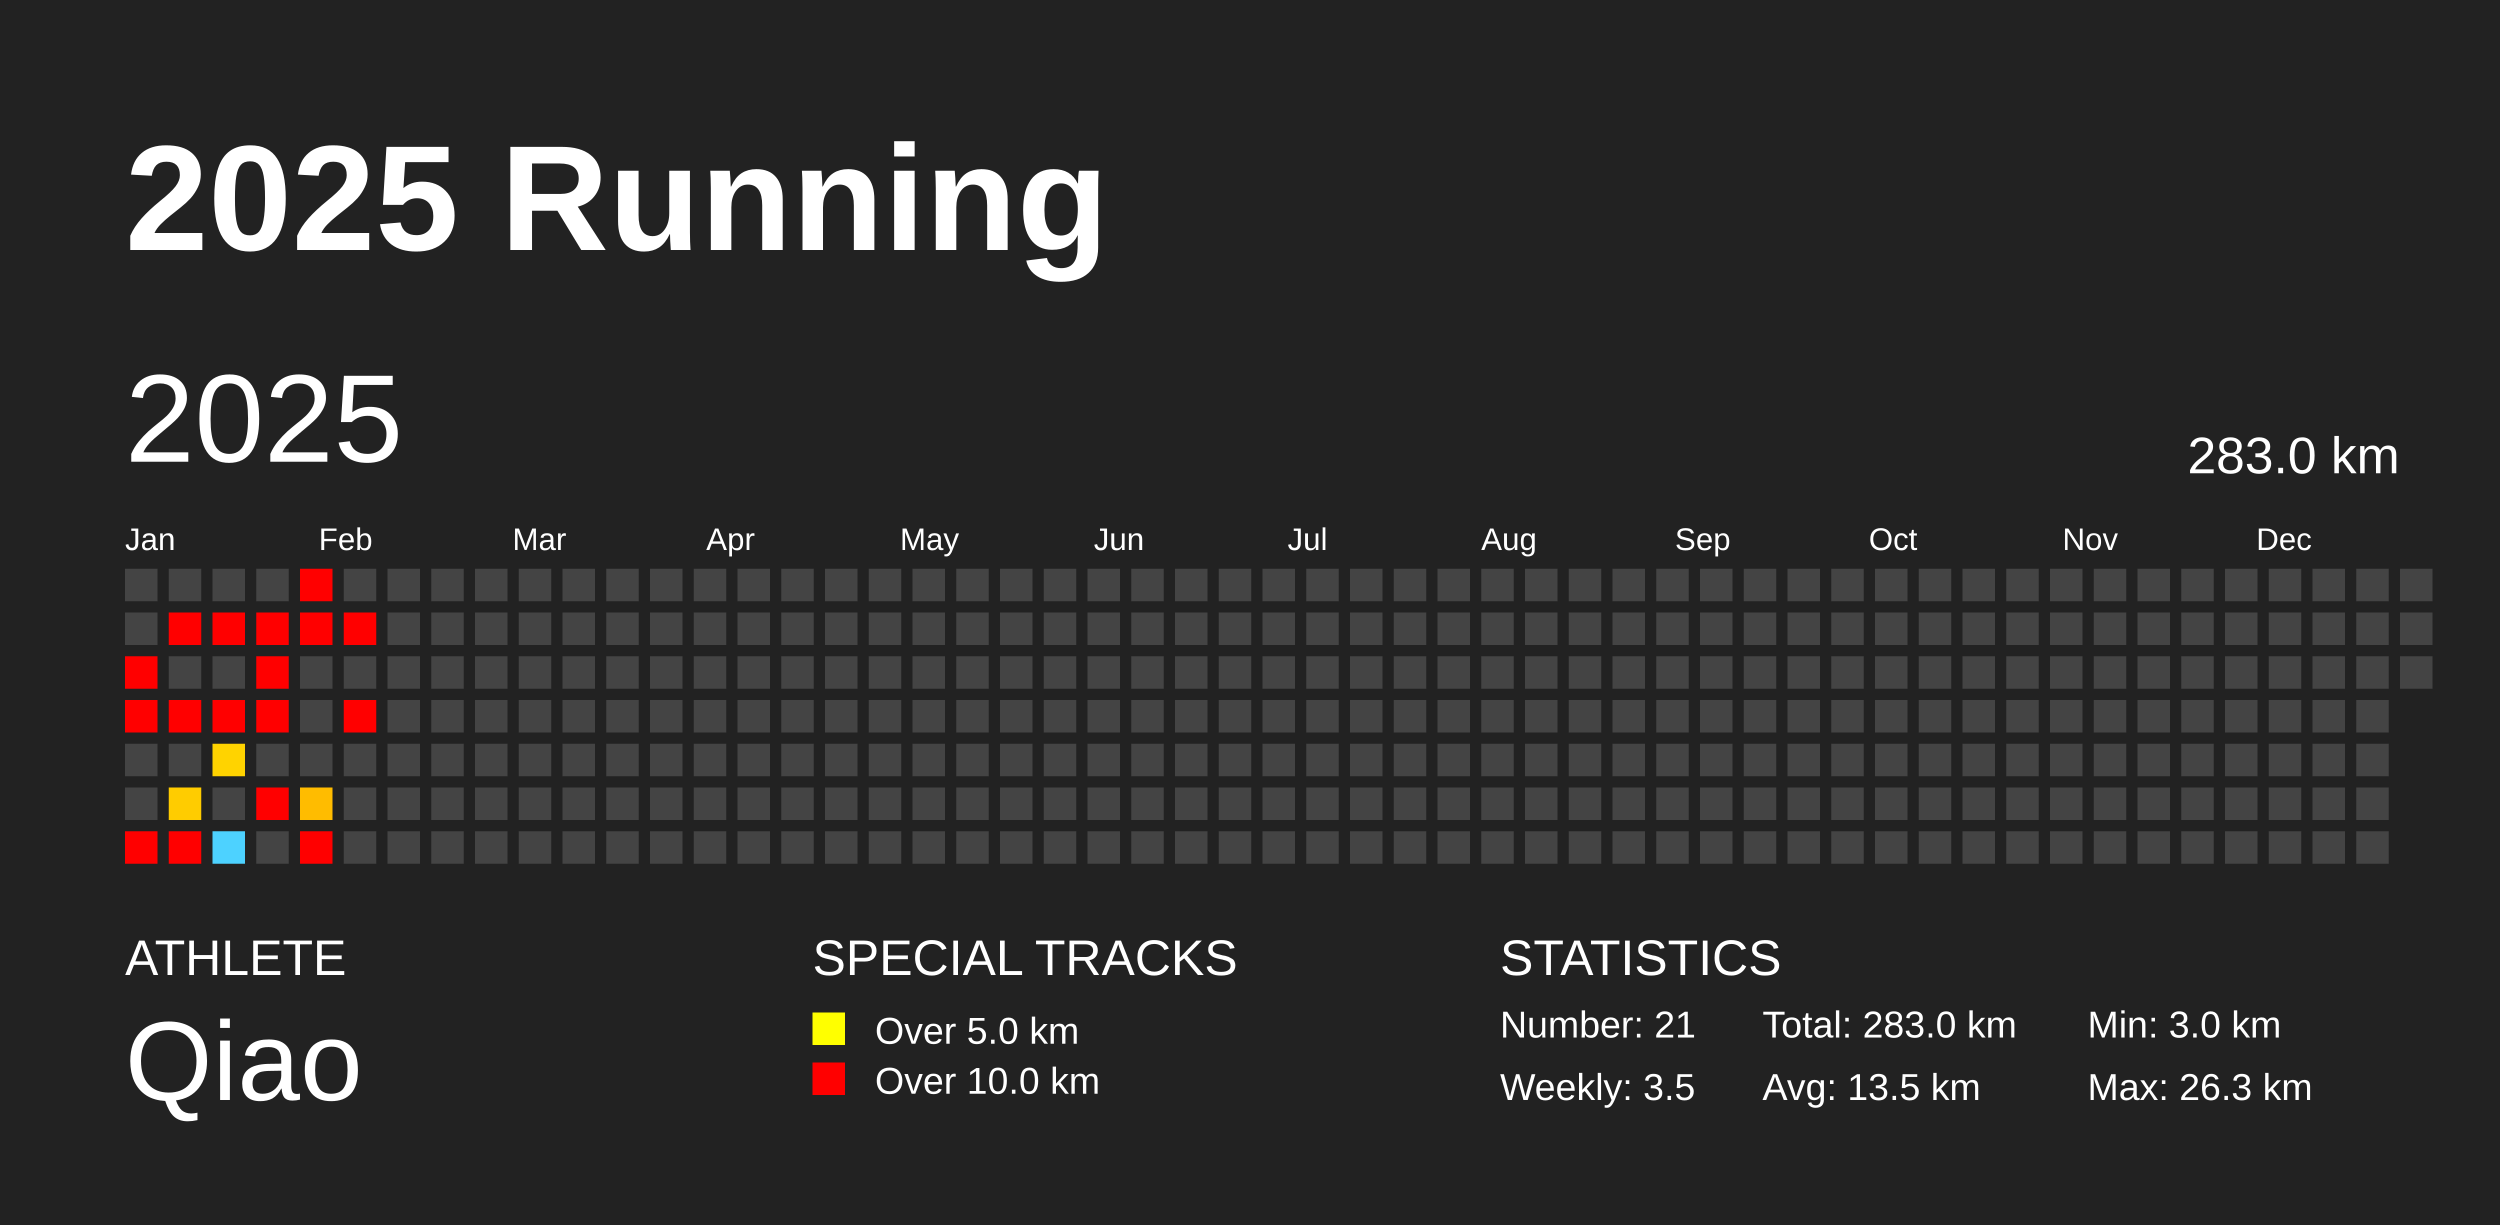
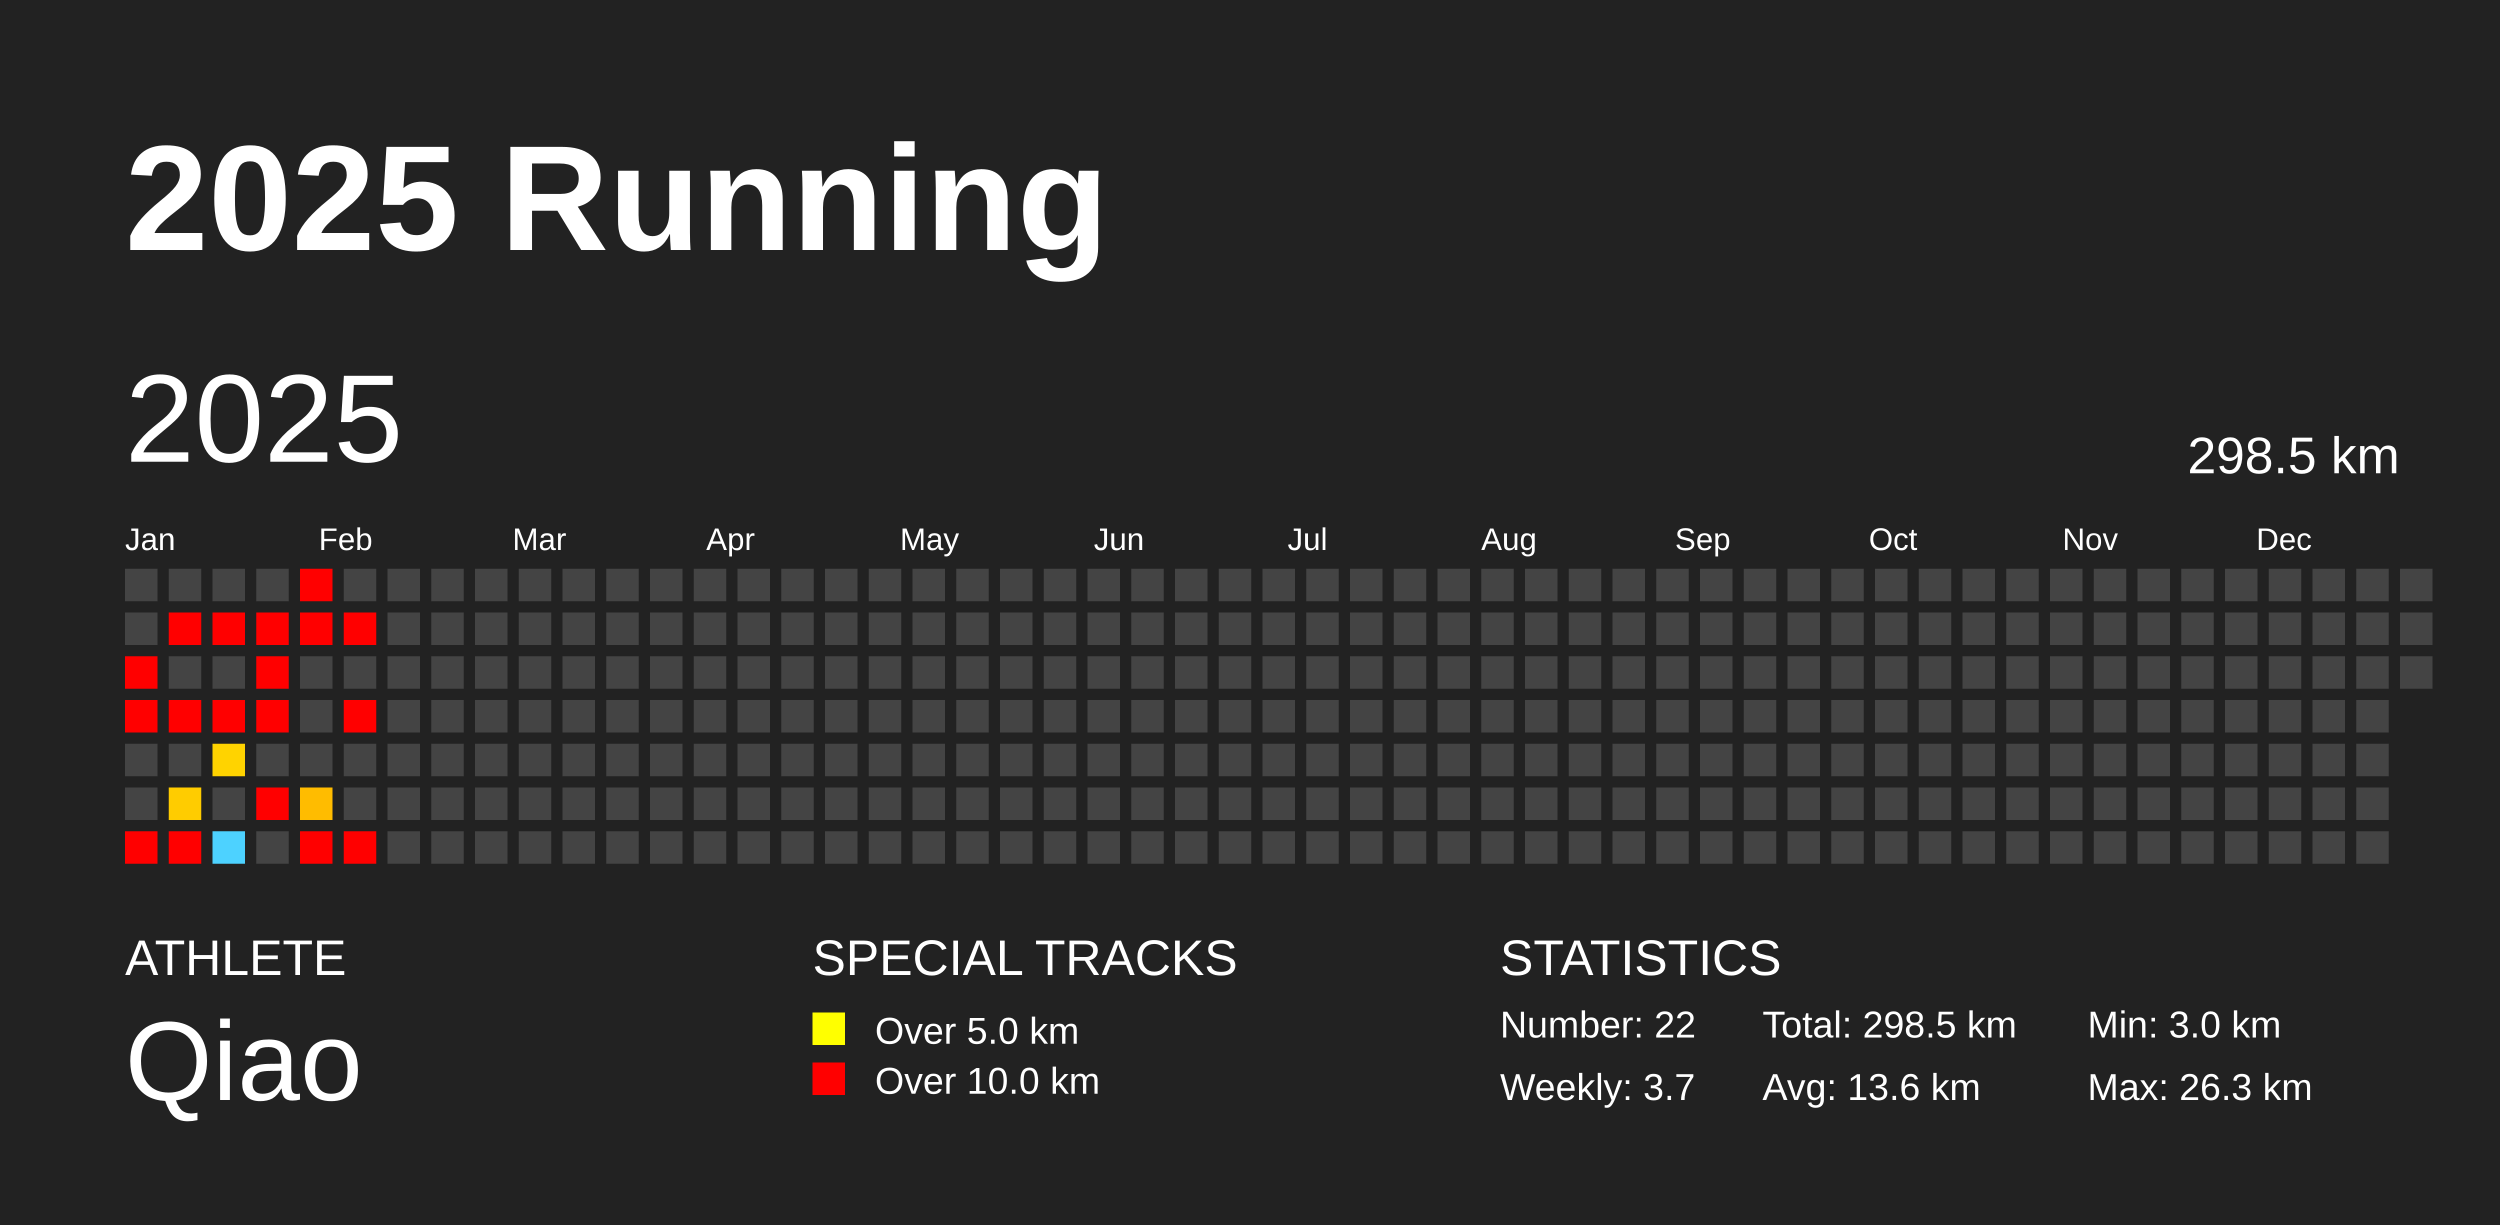
<svg xmlns="http://www.w3.org/2000/svg" baseProfile="full" height="98mm" version="1.1" viewBox="0,0,200,98" width="200mm">
  <defs />
  <rect fill="#222222" height="98" width="200" x="0" y="0" />
  <text fill="#FFFFFF" style="font-size:12px; font-family:Arial; font-weight:bold;" x="10" y="20">2025 Running</text>
  <text fill="#FFFFFF" style="font-size:4px; font-family:Arial" x="10" y="78">ATHLETE</text>
  <text fill="#FFFFFF" style="font-size:9px; font-family:Arial" x="10" y="88">Qiao</text>
  <text fill="#FFFFFF" style="font-size:4px; font-family:Arial" x="65" y="78">SPECIAL TRACKS</text>
  <rect fill="yellow" height="2.6" width="2.6" x="65" y="81" />
  <text fill="#FFFFFF" style="font-size:3px; font-family:Arial" x="70" y="83.5">Over 5.0 km</text>
  <rect fill="red" height="2.6" width="2.6" x="65" y="85" />
  <text fill="#FFFFFF" style="font-size:3px; font-family:Arial" x="70" y="87.5">Over 10.0 km</text>
  <text fill="#FFFFFF" style="font-size:4px; font-family:Arial" x="120" y="78">STATISTICS</text>
-   <text fill="#FFFFFF" style="font-size:3px; font-family:Arial" x="120" y="83">Number: 21</text>
-   <text fill="#FFFFFF" style="font-size:3px; font-family:Arial" x="120" y="88">Weekly: 3.5</text>
-   <text fill="#FFFFFF" style="font-size:3px; font-family:Arial" x="141" y="83">Total: 283.0 km</text>
-   <text fill="#FFFFFF" style="font-size:3px; font-family:Arial" x="141" y="88">Avg: 13.5 km</text>
+   <text fill="#FFFFFF" style="font-size:3px; font-family:Arial" x="120" y="83">Number: 22</text>
+   <text fill="#FFFFFF" style="font-size:3px; font-family:Arial" x="120" y="88">Weekly: 3.7</text>
+   <text fill="#FFFFFF" style="font-size:3px; font-family:Arial" x="141" y="83">Total: 298.5 km</text>
+   <text fill="#FFFFFF" style="font-size:3px; font-family:Arial" x="141" y="88">Avg: 13.6 km</text>
  <text fill="#FFFFFF" style="font-size:3px; font-family:Arial" x="167" y="83">Min: 3.0 km</text>
  <text fill="#FFFFFF" style="font-size:3px; font-family:Arial" x="167" y="88">Max: 26.3 km</text>
  <text dominant-baseline="hanging" fill="#FFFFFF" style="font-size:10.0px; font-family:Arial;" x="10" y="30">2025</text>
-   <text dominant-baseline="hanging" fill="#FFFFFF" style="font-size:4.125px; font-family:Arial;" x="175" y="35">283.0 km</text>
+   <text dominant-baseline="hanging" fill="#FFFFFF" style="font-size:4.125px; font-family:Arial;" x="175" y="35">298.5 km</text>
  <text fill="#FFFFFF" style="font-size:2.5px; font-family:Arial" x="10.0" y="44">Jan</text>
  <text fill="#FFFFFF" style="font-size:2.5px; font-family:Arial" x="25.5" y="44">Feb</text>
  <text fill="#FFFFFF" style="font-size:2.5px; font-family:Arial" x="41.0" y="44">Mar</text>
  <text fill="#FFFFFF" style="font-size:2.5px; font-family:Arial" x="56.5" y="44">Apr</text>
  <text fill="#FFFFFF" style="font-size:2.5px; font-family:Arial" x="72.0" y="44">May</text>
  <text fill="#FFFFFF" style="font-size:2.5px; font-family:Arial" x="87.5" y="44">Jun</text>
  <text fill="#FFFFFF" style="font-size:2.5px; font-family:Arial" x="103.0" y="44">Jul</text>
  <text fill="#FFFFFF" style="font-size:2.5px; font-family:Arial" x="118.5" y="44">Aug</text>
  <text fill="#FFFFFF" style="font-size:2.5px; font-family:Arial" x="134.0" y="44">Sep</text>
  <text fill="#FFFFFF" style="font-size:2.5px; font-family:Arial" x="149.5" y="44">Oct</text>
  <text fill="#FFFFFF" style="font-size:2.5px; font-family:Arial" x="165.0" y="44">Nov</text>
  <text fill="#FFFFFF" style="font-size:2.5px; font-family:Arial" x="180.5" y="44">Dec</text>
  <rect fill="#444444" height="2.6" width="2.6" x="10.0" y="45.5" />
  <rect fill="#444444" height="2.6" width="2.6" x="10.0" y="49.0" />
  <rect fill="red" height="2.6" width="2.6" x="10.0" y="52.5" />
  <rect fill="red" height="2.6" width="2.6" x="10.0" y="56.0" />
  <rect fill="#444444" height="2.6" width="2.6" x="10.0" y="59.5" />
  <rect fill="#444444" height="2.6" width="2.6" x="10.0" y="63.0" />
  <rect fill="red" height="2.6" width="2.6" x="10.0" y="66.5" />
  <rect fill="#444444" height="2.6" width="2.6" x="13.5" y="45.5" />
  <rect fill="red" height="2.6" width="2.6" x="13.5" y="49.0" />
  <rect fill="#444444" height="2.6" width="2.6" x="13.5" y="52.5" />
  <rect fill="red" height="2.6" width="2.6" x="13.5" y="56.0" />
  <rect fill="#444444" height="2.6" width="2.6" x="13.5" y="59.5" />
  <rect fill="#ffcc00" height="2.6" width="2.6" x="13.5" y="63.0" />
  <rect fill="red" height="2.6" width="2.6" x="13.5" y="66.5" />
  <rect fill="#444444" height="2.6" width="2.6" x="17.0" y="45.5" />
  <rect fill="red" height="2.6" width="2.6" x="17.0" y="49.0" />
  <rect fill="#444444" height="2.6" width="2.6" x="17.0" y="52.5" />
  <rect fill="red" height="2.6" width="2.6" x="17.0" y="56.0" />
  <rect fill="#ffd300" height="2.6" width="2.6" x="17.0" y="59.5" />
  <rect fill="#444444" height="2.6" width="2.6" x="17.0" y="63.0" />
  <rect fill="#4dd2ff" height="2.6" width="2.6" x="17.0" y="66.5" />
  <rect fill="#444444" height="2.6" width="2.6" x="20.5" y="45.5" />
  <rect fill="red" height="2.6" width="2.6" x="20.5" y="49.0" />
  <rect fill="red" height="2.6" width="2.6" x="20.5" y="52.5" />
  <rect fill="red" height="2.6" width="2.6" x="20.5" y="56.0" />
  <rect fill="#444444" height="2.6" width="2.6" x="20.5" y="59.5" />
  <rect fill="red" height="2.6" width="2.6" x="20.5" y="63.0" />
  <rect fill="#444444" height="2.6" width="2.6" x="20.5" y="66.5" />
  <rect fill="red" height="2.6" width="2.6" x="24.0" y="45.5" />
  <rect fill="red" height="2.6" width="2.6" x="24.0" y="49.0" />
  <rect fill="#444444" height="2.6" width="2.6" x="24.0" y="52.5" />
  <rect fill="#444444" height="2.6" width="2.6" x="24.0" y="56.0" />
  <rect fill="#444444" height="2.6" width="2.6" x="24.0" y="59.5" />
  <rect fill="#ffbc00" height="2.6" width="2.6" x="24.0" y="63.0" />
  <rect fill="red" height="2.6" width="2.6" x="24.0" y="66.5" />
  <rect fill="#444444" height="2.6" width="2.6" x="27.5" y="45.5" />
  <rect fill="red" height="2.6" width="2.6" x="27.5" y="49.0" />
  <rect fill="#444444" height="2.6" width="2.6" x="27.5" y="52.5" />
  <rect fill="red" height="2.6" width="2.6" x="27.5" y="56.0" />
  <rect fill="#444444" height="2.6" width="2.6" x="27.5" y="59.5" />
  <rect fill="#444444" height="2.6" width="2.6" x="27.5" y="63.0" />
-   <rect fill="#444444" height="2.6" width="2.6" x="27.5" y="66.5" />
+   <rect fill="red" height="2.6" width="2.6" x="27.5" y="66.5" />
  <rect fill="#444444" height="2.6" width="2.6" x="31.0" y="45.5" />
  <rect fill="#444444" height="2.6" width="2.6" x="31.0" y="49.0" />
  <rect fill="#444444" height="2.6" width="2.6" x="31.0" y="52.5" />
  <rect fill="#444444" height="2.6" width="2.6" x="31.0" y="56.0" />
  <rect fill="#444444" height="2.6" width="2.6" x="31.0" y="59.5" />
  <rect fill="#444444" height="2.6" width="2.6" x="31.0" y="63.0" />
  <rect fill="#444444" height="2.6" width="2.6" x="31.0" y="66.5" />
  <rect fill="#444444" height="2.6" width="2.6" x="34.5" y="45.5" />
  <rect fill="#444444" height="2.6" width="2.6" x="34.5" y="49.0" />
  <rect fill="#444444" height="2.6" width="2.6" x="34.5" y="52.5" />
  <rect fill="#444444" height="2.6" width="2.6" x="34.5" y="56.0" />
  <rect fill="#444444" height="2.6" width="2.6" x="34.5" y="59.5" />
  <rect fill="#444444" height="2.6" width="2.6" x="34.5" y="63.0" />
  <rect fill="#444444" height="2.6" width="2.6" x="34.5" y="66.5" />
  <rect fill="#444444" height="2.6" width="2.6" x="38.0" y="45.5" />
  <rect fill="#444444" height="2.6" width="2.6" x="38.0" y="49.0" />
  <rect fill="#444444" height="2.6" width="2.6" x="38.0" y="52.5" />
  <rect fill="#444444" height="2.6" width="2.6" x="38.0" y="56.0" />
  <rect fill="#444444" height="2.6" width="2.6" x="38.0" y="59.5" />
  <rect fill="#444444" height="2.6" width="2.6" x="38.0" y="63.0" />
  <rect fill="#444444" height="2.6" width="2.6" x="38.0" y="66.5" />
  <rect fill="#444444" height="2.6" width="2.6" x="41.5" y="45.5" />
  <rect fill="#444444" height="2.6" width="2.6" x="41.5" y="49.0" />
  <rect fill="#444444" height="2.6" width="2.6" x="41.5" y="52.5" />
  <rect fill="#444444" height="2.6" width="2.6" x="41.5" y="56.0" />
  <rect fill="#444444" height="2.6" width="2.6" x="41.5" y="59.5" />
  <rect fill="#444444" height="2.6" width="2.6" x="41.5" y="63.0" />
  <rect fill="#444444" height="2.6" width="2.6" x="41.5" y="66.5" />
  <rect fill="#444444" height="2.6" width="2.6" x="45.0" y="45.5" />
  <rect fill="#444444" height="2.6" width="2.6" x="45.0" y="49.0" />
  <rect fill="#444444" height="2.6" width="2.6" x="45.0" y="52.5" />
  <rect fill="#444444" height="2.6" width="2.6" x="45.0" y="56.0" />
  <rect fill="#444444" height="2.6" width="2.6" x="45.0" y="59.5" />
  <rect fill="#444444" height="2.6" width="2.6" x="45.0" y="63.0" />
  <rect fill="#444444" height="2.6" width="2.6" x="45.0" y="66.5" />
  <rect fill="#444444" height="2.6" width="2.6" x="48.5" y="45.5" />
  <rect fill="#444444" height="2.6" width="2.6" x="48.5" y="49.0" />
  <rect fill="#444444" height="2.6" width="2.6" x="48.5" y="52.5" />
  <rect fill="#444444" height="2.6" width="2.6" x="48.5" y="56.0" />
  <rect fill="#444444" height="2.6" width="2.6" x="48.5" y="59.5" />
  <rect fill="#444444" height="2.6" width="2.6" x="48.5" y="63.0" />
  <rect fill="#444444" height="2.6" width="2.6" x="48.5" y="66.5" />
  <rect fill="#444444" height="2.6" width="2.6" x="52.0" y="45.5" />
  <rect fill="#444444" height="2.6" width="2.6" x="52.0" y="49.0" />
  <rect fill="#444444" height="2.6" width="2.6" x="52.0" y="52.5" />
  <rect fill="#444444" height="2.6" width="2.6" x="52.0" y="56.0" />
  <rect fill="#444444" height="2.6" width="2.6" x="52.0" y="59.5" />
  <rect fill="#444444" height="2.6" width="2.6" x="52.0" y="63.0" />
  <rect fill="#444444" height="2.6" width="2.6" x="52.0" y="66.5" />
  <rect fill="#444444" height="2.6" width="2.6" x="55.5" y="45.5" />
  <rect fill="#444444" height="2.6" width="2.6" x="55.5" y="49.0" />
  <rect fill="#444444" height="2.6" width="2.6" x="55.5" y="52.5" />
  <rect fill="#444444" height="2.6" width="2.6" x="55.5" y="56.0" />
  <rect fill="#444444" height="2.6" width="2.6" x="55.5" y="59.5" />
  <rect fill="#444444" height="2.6" width="2.6" x="55.5" y="63.0" />
  <rect fill="#444444" height="2.6" width="2.6" x="55.5" y="66.5" />
  <rect fill="#444444" height="2.6" width="2.6" x="59.0" y="45.5" />
  <rect fill="#444444" height="2.6" width="2.6" x="59.0" y="49.0" />
  <rect fill="#444444" height="2.6" width="2.6" x="59.0" y="52.5" />
  <rect fill="#444444" height="2.6" width="2.6" x="59.0" y="56.0" />
  <rect fill="#444444" height="2.6" width="2.6" x="59.0" y="59.5" />
  <rect fill="#444444" height="2.6" width="2.6" x="59.0" y="63.0" />
  <rect fill="#444444" height="2.6" width="2.6" x="59.0" y="66.5" />
  <rect fill="#444444" height="2.6" width="2.6" x="62.5" y="45.5" />
  <rect fill="#444444" height="2.6" width="2.6" x="62.5" y="49.0" />
  <rect fill="#444444" height="2.6" width="2.6" x="62.5" y="52.5" />
  <rect fill="#444444" height="2.6" width="2.6" x="62.5" y="56.0" />
  <rect fill="#444444" height="2.6" width="2.6" x="62.5" y="59.5" />
  <rect fill="#444444" height="2.6" width="2.6" x="62.5" y="63.0" />
  <rect fill="#444444" height="2.6" width="2.6" x="62.5" y="66.5" />
  <rect fill="#444444" height="2.6" width="2.6" x="66.0" y="45.5" />
  <rect fill="#444444" height="2.6" width="2.6" x="66.0" y="49.0" />
  <rect fill="#444444" height="2.6" width="2.6" x="66.0" y="52.5" />
  <rect fill="#444444" height="2.6" width="2.6" x="66.0" y="56.0" />
  <rect fill="#444444" height="2.6" width="2.6" x="66.0" y="59.5" />
  <rect fill="#444444" height="2.6" width="2.6" x="66.0" y="63.0" />
  <rect fill="#444444" height="2.6" width="2.6" x="66.0" y="66.5" />
  <rect fill="#444444" height="2.6" width="2.6" x="69.5" y="45.5" />
  <rect fill="#444444" height="2.6" width="2.6" x="69.5" y="49.0" />
  <rect fill="#444444" height="2.6" width="2.6" x="69.5" y="52.5" />
  <rect fill="#444444" height="2.6" width="2.6" x="69.5" y="56.0" />
  <rect fill="#444444" height="2.6" width="2.6" x="69.5" y="59.5" />
  <rect fill="#444444" height="2.6" width="2.6" x="69.5" y="63.0" />
  <rect fill="#444444" height="2.6" width="2.6" x="69.5" y="66.5" />
  <rect fill="#444444" height="2.6" width="2.6" x="73.0" y="45.5" />
  <rect fill="#444444" height="2.6" width="2.6" x="73.0" y="49.0" />
  <rect fill="#444444" height="2.6" width="2.6" x="73.0" y="52.5" />
  <rect fill="#444444" height="2.6" width="2.6" x="73.0" y="56.0" />
  <rect fill="#444444" height="2.6" width="2.6" x="73.0" y="59.5" />
  <rect fill="#444444" height="2.6" width="2.6" x="73.0" y="63.0" />
  <rect fill="#444444" height="2.6" width="2.6" x="73.0" y="66.5" />
  <rect fill="#444444" height="2.6" width="2.6" x="76.5" y="45.5" />
  <rect fill="#444444" height="2.6" width="2.6" x="76.5" y="49.0" />
  <rect fill="#444444" height="2.6" width="2.6" x="76.5" y="52.5" />
  <rect fill="#444444" height="2.6" width="2.6" x="76.5" y="56.0" />
  <rect fill="#444444" height="2.6" width="2.6" x="76.5" y="59.5" />
  <rect fill="#444444" height="2.6" width="2.6" x="76.5" y="63.0" />
  <rect fill="#444444" height="2.6" width="2.6" x="76.5" y="66.5" />
  <rect fill="#444444" height="2.6" width="2.6" x="80.0" y="45.5" />
  <rect fill="#444444" height="2.6" width="2.6" x="80.0" y="49.0" />
  <rect fill="#444444" height="2.6" width="2.6" x="80.0" y="52.5" />
  <rect fill="#444444" height="2.6" width="2.6" x="80.0" y="56.0" />
  <rect fill="#444444" height="2.6" width="2.6" x="80.0" y="59.5" />
  <rect fill="#444444" height="2.6" width="2.6" x="80.0" y="63.0" />
  <rect fill="#444444" height="2.6" width="2.6" x="80.0" y="66.5" />
  <rect fill="#444444" height="2.6" width="2.6" x="83.5" y="45.5" />
  <rect fill="#444444" height="2.6" width="2.6" x="83.5" y="49.0" />
  <rect fill="#444444" height="2.6" width="2.6" x="83.5" y="52.5" />
  <rect fill="#444444" height="2.6" width="2.6" x="83.5" y="56.0" />
  <rect fill="#444444" height="2.6" width="2.6" x="83.5" y="59.5" />
  <rect fill="#444444" height="2.6" width="2.6" x="83.5" y="63.0" />
  <rect fill="#444444" height="2.6" width="2.6" x="83.5" y="66.5" />
  <rect fill="#444444" height="2.6" width="2.6" x="87.0" y="45.5" />
  <rect fill="#444444" height="2.6" width="2.6" x="87.0" y="49.0" />
  <rect fill="#444444" height="2.6" width="2.6" x="87.0" y="52.5" />
  <rect fill="#444444" height="2.6" width="2.6" x="87.0" y="56.0" />
  <rect fill="#444444" height="2.6" width="2.6" x="87.0" y="59.5" />
  <rect fill="#444444" height="2.6" width="2.6" x="87.0" y="63.0" />
  <rect fill="#444444" height="2.6" width="2.6" x="87.0" y="66.5" />
  <rect fill="#444444" height="2.6" width="2.6" x="90.5" y="45.5" />
  <rect fill="#444444" height="2.6" width="2.6" x="90.5" y="49.0" />
  <rect fill="#444444" height="2.6" width="2.6" x="90.5" y="52.5" />
  <rect fill="#444444" height="2.6" width="2.6" x="90.5" y="56.0" />
  <rect fill="#444444" height="2.6" width="2.6" x="90.5" y="59.5" />
  <rect fill="#444444" height="2.6" width="2.6" x="90.5" y="63.0" />
  <rect fill="#444444" height="2.6" width="2.6" x="90.5" y="66.5" />
  <rect fill="#444444" height="2.6" width="2.6" x="94.0" y="45.5" />
  <rect fill="#444444" height="2.6" width="2.6" x="94.0" y="49.0" />
  <rect fill="#444444" height="2.6" width="2.6" x="94.0" y="52.5" />
  <rect fill="#444444" height="2.6" width="2.6" x="94.0" y="56.0" />
  <rect fill="#444444" height="2.6" width="2.6" x="94.0" y="59.5" />
  <rect fill="#444444" height="2.6" width="2.6" x="94.0" y="63.0" />
  <rect fill="#444444" height="2.6" width="2.6" x="94.0" y="66.5" />
  <rect fill="#444444" height="2.6" width="2.6" x="97.5" y="45.5" />
  <rect fill="#444444" height="2.6" width="2.6" x="97.5" y="49.0" />
  <rect fill="#444444" height="2.6" width="2.6" x="97.5" y="52.5" />
  <rect fill="#444444" height="2.6" width="2.6" x="97.5" y="56.0" />
  <rect fill="#444444" height="2.6" width="2.6" x="97.5" y="59.5" />
  <rect fill="#444444" height="2.6" width="2.6" x="97.5" y="63.0" />
  <rect fill="#444444" height="2.6" width="2.6" x="97.5" y="66.5" />
  <rect fill="#444444" height="2.6" width="2.6" x="101.0" y="45.5" />
  <rect fill="#444444" height="2.6" width="2.6" x="101.0" y="49.0" />
  <rect fill="#444444" height="2.6" width="2.6" x="101.0" y="52.5" />
  <rect fill="#444444" height="2.6" width="2.6" x="101.0" y="56.0" />
  <rect fill="#444444" height="2.6" width="2.6" x="101.0" y="59.5" />
  <rect fill="#444444" height="2.6" width="2.6" x="101.0" y="63.0" />
  <rect fill="#444444" height="2.6" width="2.6" x="101.0" y="66.5" />
  <rect fill="#444444" height="2.6" width="2.6" x="104.5" y="45.5" />
  <rect fill="#444444" height="2.6" width="2.6" x="104.5" y="49.0" />
  <rect fill="#444444" height="2.6" width="2.6" x="104.5" y="52.5" />
  <rect fill="#444444" height="2.6" width="2.6" x="104.5" y="56.0" />
  <rect fill="#444444" height="2.6" width="2.6" x="104.5" y="59.5" />
  <rect fill="#444444" height="2.6" width="2.6" x="104.5" y="63.0" />
  <rect fill="#444444" height="2.6" width="2.6" x="104.5" y="66.5" />
  <rect fill="#444444" height="2.6" width="2.6" x="108.0" y="45.5" />
  <rect fill="#444444" height="2.6" width="2.6" x="108.0" y="49.0" />
  <rect fill="#444444" height="2.6" width="2.6" x="108.0" y="52.5" />
  <rect fill="#444444" height="2.6" width="2.6" x="108.0" y="56.0" />
  <rect fill="#444444" height="2.6" width="2.6" x="108.0" y="59.5" />
  <rect fill="#444444" height="2.6" width="2.6" x="108.0" y="63.0" />
  <rect fill="#444444" height="2.6" width="2.6" x="108.0" y="66.5" />
  <rect fill="#444444" height="2.6" width="2.6" x="111.5" y="45.5" />
  <rect fill="#444444" height="2.6" width="2.6" x="111.5" y="49.0" />
  <rect fill="#444444" height="2.6" width="2.6" x="111.5" y="52.5" />
  <rect fill="#444444" height="2.6" width="2.6" x="111.5" y="56.0" />
  <rect fill="#444444" height="2.6" width="2.6" x="111.5" y="59.5" />
  <rect fill="#444444" height="2.6" width="2.6" x="111.5" y="63.0" />
  <rect fill="#444444" height="2.6" width="2.6" x="111.5" y="66.5" />
  <rect fill="#444444" height="2.6" width="2.6" x="115.0" y="45.5" />
  <rect fill="#444444" height="2.6" width="2.6" x="115.0" y="49.0" />
  <rect fill="#444444" height="2.6" width="2.6" x="115.0" y="52.5" />
  <rect fill="#444444" height="2.6" width="2.6" x="115.0" y="56.0" />
  <rect fill="#444444" height="2.6" width="2.6" x="115.0" y="59.5" />
  <rect fill="#444444" height="2.6" width="2.6" x="115.0" y="63.0" />
  <rect fill="#444444" height="2.6" width="2.6" x="115.0" y="66.5" />
  <rect fill="#444444" height="2.6" width="2.6" x="118.5" y="45.5" />
  <rect fill="#444444" height="2.6" width="2.6" x="118.5" y="49.0" />
  <rect fill="#444444" height="2.6" width="2.6" x="118.5" y="52.5" />
  <rect fill="#444444" height="2.6" width="2.6" x="118.5" y="56.0" />
  <rect fill="#444444" height="2.6" width="2.6" x="118.5" y="59.5" />
  <rect fill="#444444" height="2.6" width="2.6" x="118.5" y="63.0" />
  <rect fill="#444444" height="2.6" width="2.6" x="118.5" y="66.5" />
  <rect fill="#444444" height="2.6" width="2.6" x="122.0" y="45.5" />
  <rect fill="#444444" height="2.6" width="2.6" x="122.0" y="49.0" />
  <rect fill="#444444" height="2.6" width="2.6" x="122.0" y="52.5" />
  <rect fill="#444444" height="2.6" width="2.6" x="122.0" y="56.0" />
  <rect fill="#444444" height="2.6" width="2.6" x="122.0" y="59.5" />
  <rect fill="#444444" height="2.6" width="2.6" x="122.0" y="63.0" />
  <rect fill="#444444" height="2.6" width="2.6" x="122.0" y="66.5" />
  <rect fill="#444444" height="2.6" width="2.6" x="125.5" y="45.5" />
  <rect fill="#444444" height="2.6" width="2.6" x="125.5" y="49.0" />
  <rect fill="#444444" height="2.6" width="2.6" x="125.5" y="52.5" />
  <rect fill="#444444" height="2.6" width="2.6" x="125.5" y="56.0" />
  <rect fill="#444444" height="2.6" width="2.6" x="125.5" y="59.5" />
  <rect fill="#444444" height="2.6" width="2.6" x="125.5" y="63.0" />
  <rect fill="#444444" height="2.6" width="2.6" x="125.5" y="66.5" />
  <rect fill="#444444" height="2.6" width="2.6" x="129.0" y="45.5" />
  <rect fill="#444444" height="2.6" width="2.6" x="129.0" y="49.0" />
  <rect fill="#444444" height="2.6" width="2.6" x="129.0" y="52.5" />
  <rect fill="#444444" height="2.6" width="2.6" x="129.0" y="56.0" />
  <rect fill="#444444" height="2.6" width="2.6" x="129.0" y="59.5" />
  <rect fill="#444444" height="2.6" width="2.6" x="129.0" y="63.0" />
  <rect fill="#444444" height="2.6" width="2.6" x="129.0" y="66.5" />
  <rect fill="#444444" height="2.6" width="2.6" x="132.5" y="45.5" />
  <rect fill="#444444" height="2.6" width="2.6" x="132.5" y="49.0" />
  <rect fill="#444444" height="2.6" width="2.6" x="132.5" y="52.5" />
  <rect fill="#444444" height="2.6" width="2.6" x="132.5" y="56.0" />
  <rect fill="#444444" height="2.6" width="2.6" x="132.5" y="59.5" />
  <rect fill="#444444" height="2.6" width="2.6" x="132.5" y="63.0" />
  <rect fill="#444444" height="2.6" width="2.6" x="132.5" y="66.5" />
  <rect fill="#444444" height="2.6" width="2.6" x="136.0" y="45.5" />
  <rect fill="#444444" height="2.6" width="2.6" x="136.0" y="49.0" />
  <rect fill="#444444" height="2.6" width="2.6" x="136.0" y="52.5" />
  <rect fill="#444444" height="2.6" width="2.6" x="136.0" y="56.0" />
  <rect fill="#444444" height="2.6" width="2.6" x="136.0" y="59.5" />
  <rect fill="#444444" height="2.6" width="2.6" x="136.0" y="63.0" />
  <rect fill="#444444" height="2.6" width="2.6" x="136.0" y="66.5" />
  <rect fill="#444444" height="2.6" width="2.6" x="139.5" y="45.5" />
  <rect fill="#444444" height="2.6" width="2.6" x="139.5" y="49.0" />
  <rect fill="#444444" height="2.6" width="2.6" x="139.5" y="52.5" />
  <rect fill="#444444" height="2.6" width="2.6" x="139.5" y="56.0" />
  <rect fill="#444444" height="2.6" width="2.6" x="139.5" y="59.5" />
  <rect fill="#444444" height="2.6" width="2.6" x="139.5" y="63.0" />
  <rect fill="#444444" height="2.6" width="2.6" x="139.5" y="66.5" />
  <rect fill="#444444" height="2.6" width="2.6" x="143.0" y="45.5" />
  <rect fill="#444444" height="2.6" width="2.6" x="143.0" y="49.0" />
  <rect fill="#444444" height="2.6" width="2.6" x="143.0" y="52.5" />
  <rect fill="#444444" height="2.6" width="2.6" x="143.0" y="56.0" />
  <rect fill="#444444" height="2.6" width="2.6" x="143.0" y="59.5" />
  <rect fill="#444444" height="2.6" width="2.6" x="143.0" y="63.0" />
  <rect fill="#444444" height="2.6" width="2.6" x="143.0" y="66.5" />
  <rect fill="#444444" height="2.6" width="2.6" x="146.5" y="45.5" />
  <rect fill="#444444" height="2.6" width="2.6" x="146.5" y="49.0" />
  <rect fill="#444444" height="2.6" width="2.6" x="146.5" y="52.5" />
  <rect fill="#444444" height="2.6" width="2.6" x="146.5" y="56.0" />
  <rect fill="#444444" height="2.6" width="2.6" x="146.5" y="59.5" />
  <rect fill="#444444" height="2.6" width="2.6" x="146.5" y="63.0" />
  <rect fill="#444444" height="2.6" width="2.6" x="146.5" y="66.5" />
  <rect fill="#444444" height="2.6" width="2.6" x="150.0" y="45.5" />
  <rect fill="#444444" height="2.6" width="2.6" x="150.0" y="49.0" />
  <rect fill="#444444" height="2.6" width="2.6" x="150.0" y="52.5" />
  <rect fill="#444444" height="2.6" width="2.6" x="150.0" y="56.0" />
  <rect fill="#444444" height="2.6" width="2.6" x="150.0" y="59.5" />
  <rect fill="#444444" height="2.6" width="2.6" x="150.0" y="63.0" />
  <rect fill="#444444" height="2.6" width="2.6" x="150.0" y="66.5" />
  <rect fill="#444444" height="2.6" width="2.6" x="153.5" y="45.5" />
  <rect fill="#444444" height="2.6" width="2.6" x="153.5" y="49.0" />
  <rect fill="#444444" height="2.6" width="2.6" x="153.5" y="52.5" />
  <rect fill="#444444" height="2.6" width="2.6" x="153.5" y="56.0" />
  <rect fill="#444444" height="2.6" width="2.6" x="153.5" y="59.5" />
  <rect fill="#444444" height="2.6" width="2.6" x="153.5" y="63.0" />
  <rect fill="#444444" height="2.6" width="2.6" x="153.5" y="66.5" />
  <rect fill="#444444" height="2.6" width="2.6" x="157.0" y="45.5" />
  <rect fill="#444444" height="2.6" width="2.6" x="157.0" y="49.0" />
  <rect fill="#444444" height="2.6" width="2.6" x="157.0" y="52.5" />
  <rect fill="#444444" height="2.6" width="2.6" x="157.0" y="56.0" />
  <rect fill="#444444" height="2.6" width="2.6" x="157.0" y="59.5" />
  <rect fill="#444444" height="2.6" width="2.6" x="157.0" y="63.0" />
  <rect fill="#444444" height="2.6" width="2.6" x="157.0" y="66.5" />
  <rect fill="#444444" height="2.6" width="2.6" x="160.5" y="45.5" />
  <rect fill="#444444" height="2.6" width="2.6" x="160.5" y="49.0" />
  <rect fill="#444444" height="2.6" width="2.6" x="160.5" y="52.5" />
  <rect fill="#444444" height="2.6" width="2.6" x="160.5" y="56.0" />
  <rect fill="#444444" height="2.6" width="2.6" x="160.5" y="59.5" />
  <rect fill="#444444" height="2.6" width="2.6" x="160.5" y="63.0" />
  <rect fill="#444444" height="2.6" width="2.6" x="160.5" y="66.5" />
  <rect fill="#444444" height="2.6" width="2.6" x="164.0" y="45.5" />
  <rect fill="#444444" height="2.6" width="2.6" x="164.0" y="49.0" />
  <rect fill="#444444" height="2.6" width="2.6" x="164.0" y="52.5" />
  <rect fill="#444444" height="2.6" width="2.6" x="164.0" y="56.0" />
  <rect fill="#444444" height="2.6" width="2.6" x="164.0" y="59.5" />
  <rect fill="#444444" height="2.6" width="2.6" x="164.0" y="63.0" />
  <rect fill="#444444" height="2.6" width="2.6" x="164.0" y="66.5" />
  <rect fill="#444444" height="2.6" width="2.6" x="167.5" y="45.5" />
  <rect fill="#444444" height="2.6" width="2.6" x="167.5" y="49.0" />
  <rect fill="#444444" height="2.6" width="2.6" x="167.5" y="52.5" />
  <rect fill="#444444" height="2.6" width="2.6" x="167.5" y="56.0" />
  <rect fill="#444444" height="2.6" width="2.6" x="167.5" y="59.5" />
  <rect fill="#444444" height="2.6" width="2.6" x="167.5" y="63.0" />
  <rect fill="#444444" height="2.6" width="2.6" x="167.5" y="66.5" />
  <rect fill="#444444" height="2.6" width="2.6" x="171.0" y="45.5" />
  <rect fill="#444444" height="2.6" width="2.6" x="171.0" y="49.0" />
  <rect fill="#444444" height="2.6" width="2.6" x="171.0" y="52.5" />
  <rect fill="#444444" height="2.6" width="2.6" x="171.0" y="56.0" />
  <rect fill="#444444" height="2.6" width="2.6" x="171.0" y="59.5" />
  <rect fill="#444444" height="2.6" width="2.6" x="171.0" y="63.0" />
  <rect fill="#444444" height="2.6" width="2.6" x="171.0" y="66.5" />
  <rect fill="#444444" height="2.6" width="2.6" x="174.5" y="45.5" />
  <rect fill="#444444" height="2.6" width="2.6" x="174.5" y="49.0" />
  <rect fill="#444444" height="2.6" width="2.6" x="174.5" y="52.5" />
  <rect fill="#444444" height="2.6" width="2.6" x="174.5" y="56.0" />
  <rect fill="#444444" height="2.6" width="2.6" x="174.5" y="59.5" />
  <rect fill="#444444" height="2.6" width="2.6" x="174.5" y="63.0" />
  <rect fill="#444444" height="2.6" width="2.6" x="174.5" y="66.5" />
  <rect fill="#444444" height="2.6" width="2.6" x="178.0" y="45.5" />
  <rect fill="#444444" height="2.6" width="2.6" x="178.0" y="49.0" />
  <rect fill="#444444" height="2.6" width="2.6" x="178.0" y="52.5" />
  <rect fill="#444444" height="2.6" width="2.6" x="178.0" y="56.0" />
  <rect fill="#444444" height="2.6" width="2.6" x="178.0" y="59.5" />
  <rect fill="#444444" height="2.6" width="2.6" x="178.0" y="63.0" />
  <rect fill="#444444" height="2.6" width="2.6" x="178.0" y="66.5" />
  <rect fill="#444444" height="2.6" width="2.6" x="181.5" y="45.5" />
  <rect fill="#444444" height="2.6" width="2.6" x="181.5" y="49.0" />
  <rect fill="#444444" height="2.6" width="2.6" x="181.5" y="52.5" />
  <rect fill="#444444" height="2.6" width="2.6" x="181.5" y="56.0" />
  <rect fill="#444444" height="2.6" width="2.6" x="181.5" y="59.5" />
  <rect fill="#444444" height="2.6" width="2.6" x="181.5" y="63.0" />
  <rect fill="#444444" height="2.6" width="2.6" x="181.5" y="66.5" />
  <rect fill="#444444" height="2.6" width="2.6" x="185.0" y="45.5" />
  <rect fill="#444444" height="2.6" width="2.6" x="185.0" y="49.0" />
  <rect fill="#444444" height="2.6" width="2.6" x="185.0" y="52.5" />
  <rect fill="#444444" height="2.6" width="2.6" x="185.0" y="56.0" />
  <rect fill="#444444" height="2.6" width="2.6" x="185.0" y="59.5" />
  <rect fill="#444444" height="2.6" width="2.6" x="185.0" y="63.0" />
  <rect fill="#444444" height="2.6" width="2.6" x="185.0" y="66.5" />
  <rect fill="#444444" height="2.6" width="2.6" x="188.5" y="45.5" />
  <rect fill="#444444" height="2.6" width="2.6" x="188.5" y="49.0" />
  <rect fill="#444444" height="2.6" width="2.6" x="188.5" y="52.5" />
  <rect fill="#444444" height="2.6" width="2.6" x="188.5" y="56.0" />
  <rect fill="#444444" height="2.6" width="2.6" x="188.5" y="59.5" />
  <rect fill="#444444" height="2.6" width="2.6" x="188.5" y="63.0" />
  <rect fill="#444444" height="2.6" width="2.6" x="188.5" y="66.5" />
  <rect fill="#444444" height="2.6" width="2.6" x="192.0" y="45.5" />
  <rect fill="#444444" height="2.6" width="2.6" x="192.0" y="49.0" />
  <rect fill="#444444" height="2.6" width="2.6" x="192.0" y="52.5" />
</svg>
